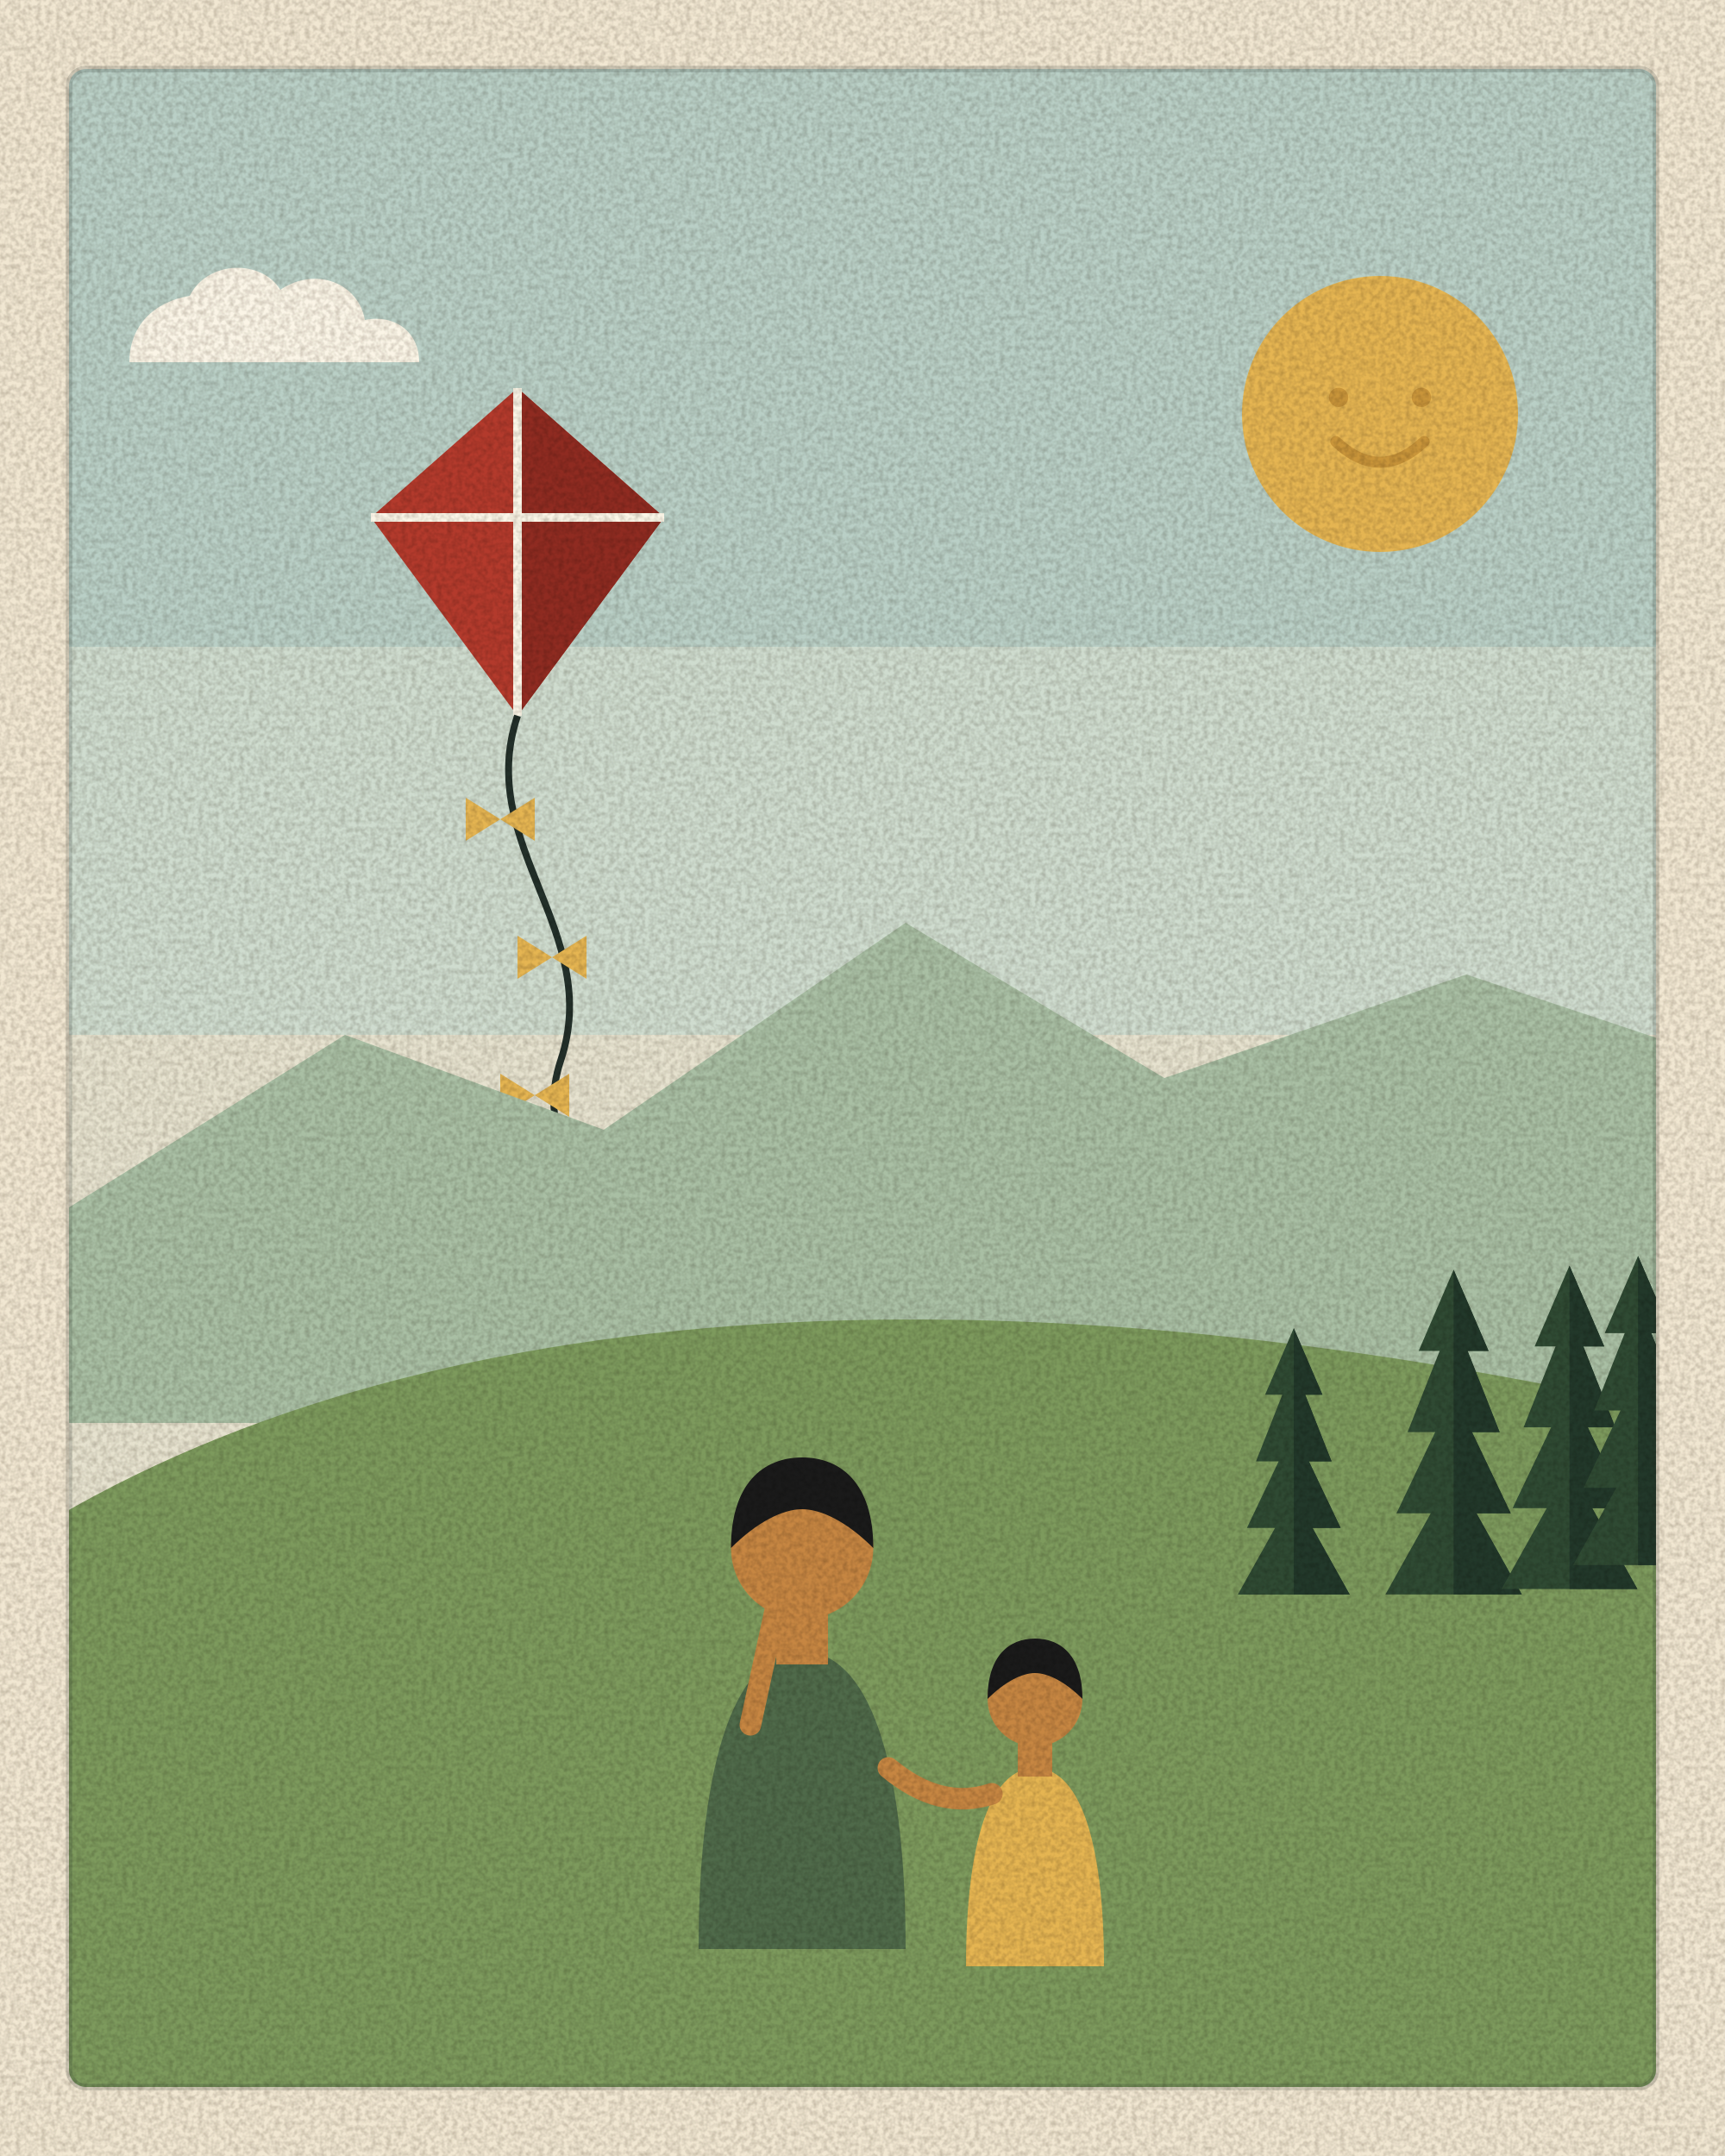
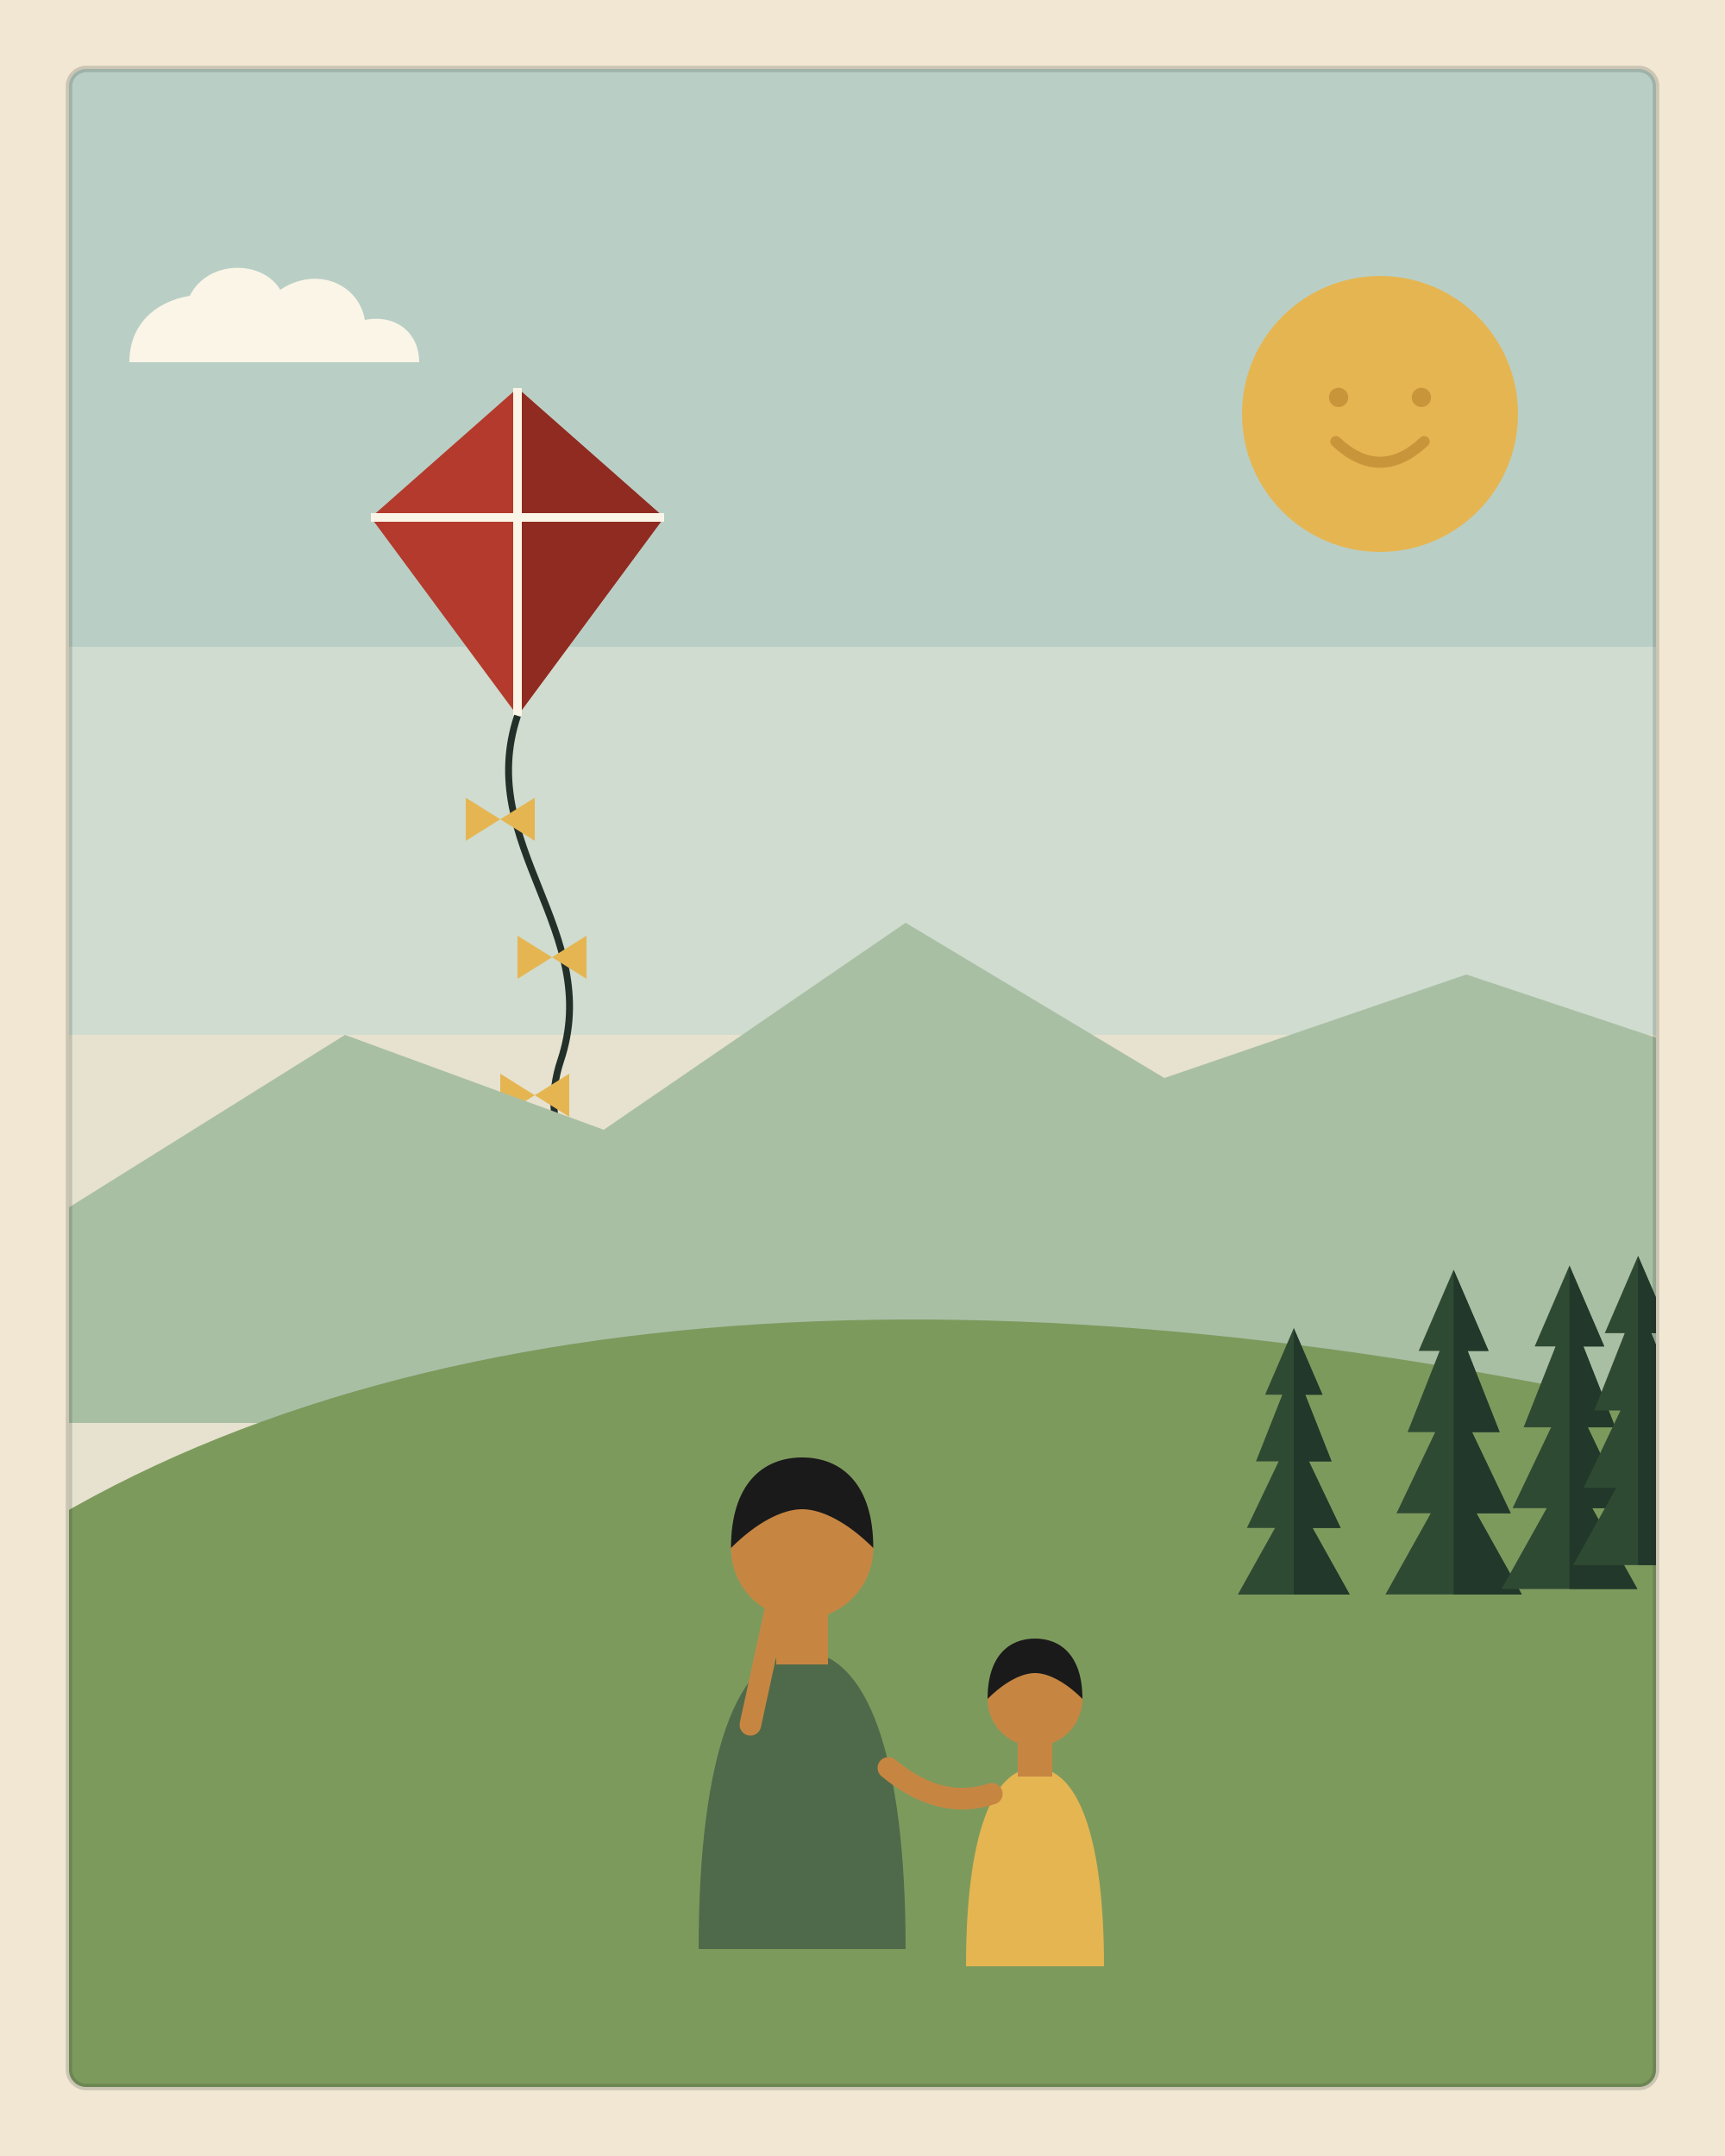
<svg xmlns="http://www.w3.org/2000/svg" preserveAspectRatio="xMidYMid slice" class="sp-art" viewBox="0 0 400 500" role="img" aria-label="A parent and child flying a kite on a hill as a vintage Swiss poster">
  <defs>
    <filter id="v-family-grain" x="0" y="0" width="100%" height="100%">
      <feTurbulence type="fractalNoise" baseFrequency=".85" numOctaves="2" seed="4" stitchTiles="stitch" />
      <feColorMatrix type="matrix" values="0 0 0 0 .14  0 0 0 0 .12  0 0 0 0 .09  0 0 0 .55 -.18" />
    </filter>
    <clipPath id="v-family-clip">
      <rect x="16" y="16" width="368" height="468" rx="4" />
    </clipPath>
  </defs>
  <rect width="400" height="500" fill="#f1e7d2" />
  <g clip-path="url(#v-family-clip)">
    <rect width="400" height="500" fill="#b9cfc6" />
    <rect y="150" width="400" height="350" fill="#cfdccf" />
    <rect y="240" width="400" height="260" fill="#e6e2cf" />
    <circle cx="320" cy="96" r="32" fill="#e5b552" />
    <circle cx="310.4" cy="92.16" r="2.24" fill="#c9953a" />
    <circle cx="329.6" cy="92.16" r="2.24" fill="#c9953a" />
    <path d="M309.76 102.4q10.24 9.6 20.48 0" fill="none" stroke="#c9953a" stroke-width="2.56" stroke-linecap="round" />
    <path transform="translate(30 70) scale(0.7)" d="M0 20h96c0-10-8-16-18-14-2-12-16-18-28-10-6-10-24-10-30 2C8 0 0 8 0 20z" fill="#fbf5e7" />
    <path d="M120 90l34 30-34 46-34-46z" fill="#b33a2c" />
    <path d="M120 90l34 30-34 46z" fill="#8f2b21" />
    <path d="M86 120h68M120 90v76" stroke="#fbf5e7" stroke-width="2" />
    <path d="M120 166c-10 30 20 50 10 80s30 50 54 100" fill="none" stroke="#23302a" stroke-width="1.6" />
    <path d="M108 185l16 10v-10l-16 10z" fill="#e5b552" />
    <path d="M120 217l16 10v-10l-16 10z" fill="#e5b552" />
    <path d="M116 249l16 10v-10l-16 10z" fill="#e5b552" />
    <polygon points="0,290 80,240 140,262 210,214 270,250 340,226 400,246 400,330 0,330" fill="#a9bfa4" />
    <path d="M0 500V360c90-60 230-70 400-30v170z" fill="#7d9a5d" />
    <polygon points="300.005,308.007 306.655,323.455 302.665,323.455 308.764,338.902 303.508,338.902 310.872,354.35 304.352,354.35 312.981,369.798 287.029,369.798 295.658,354.35 289.137,354.35 296.501,338.902 291.246,338.902 297.345,323.455 293.355,323.455" fill="#2f4a33" />
    <polygon points="300.005,308.007 300.005,308.007 306.655,323.455 302.665,323.455 308.764,338.902 303.508,338.902 310.872,354.35 304.352,354.35 312.981,369.798 300.005,369.798" fill="#22382a" />
    <polygon points="337.07,294.47 345.174,313.295 340.312,313.295 347.744,332.121 341.34,332.121 350.314,350.947 342.367,350.947 352.884,369.773 321.256,369.773 331.772,350.947 323.826,350.947 332.8,332.121 326.396,332.121 333.828,313.295 328.965,313.295" fill="#2f4a33" />
    <polygon points="337.07,294.47 337.07,294.47 345.174,313.295 340.312,313.295 347.744,332.121 341.34,332.121 350.314,350.947 342.367,350.947 352.884,369.773 337.07,369.773" fill="#22382a" />
    <polygon points="363.932,293.508 372.005,312.259 367.161,312.259 374.564,331.01 368.185,331.01 377.124,349.761 369.209,349.761 379.683,368.512 348.182,368.512 358.656,349.761 350.741,349.761 359.68,331.01 353.301,331.01 360.704,312.259 355.86,312.259" fill="#2f4a33" />
    <polygon points="363.932,293.508 363.932,293.508 372.005,312.259 367.161,312.259 374.564,331.01 368.185,331.01 377.124,349.761 369.209,349.761 379.683,368.512 363.932,368.512" fill="#22382a" />
    <polygon points="379.836,291.253 387.554,309.18 382.923,309.18 390.001,327.107 383.902,327.107 392.448,345.034 384.881,345.034 394.895,362.961 364.778,362.961 374.792,345.034 367.225,345.034 375.77,327.107 369.672,327.107 376.749,309.18 372.119,309.18" fill="#2f4a33" />
    <polygon points="379.836,291.253 379.836,291.253 387.554,309.18 382.923,309.18 390.001,327.107 383.902,327.107 392.448,345.034 384.881,345.034 394.895,362.961 379.836,362.961" fill="#22382a" />
    <g transform="translate(186 452) scale(1.5)">
      <path d="M-16 0c0-30 6-46 16-46s16 16 16 46z" fill="#4f6a4a" />
      <rect x="-4" y="-54" width="8" height="10" fill="#c68642" />
      <circle cx="0" cy="-62" r="11" fill="#c68642" />
      <path d="M-11-62c0-10 5-14 11-14s11 4 11 14c-4-4-8-6-11-6s-7 2-11 6z" fill="#1a1a1a" />
    </g>
    <g transform="translate(240 456) scale(1)">
      <path d="M-16 0c0-30 6-46 16-46s16 16 16 46z" fill="#e5b552" />
      <rect x="-4" y="-54" width="8" height="10" fill="#c68642" />
      <circle cx="0" cy="-62" r="11" fill="#c68642" />
      <path d="M-11-62c0-10 5-14 11-14s11 4 11 14c-4-4-8-6-11-6s-7 2-11 6z" fill="#1a1a1a" />
    </g>
    <path d="M206 410q12 10 24 6" fill="none" stroke="#c68642" stroke-width="5" stroke-linecap="round" />
    <path d="M174 400l10-46" stroke="#c68642" stroke-width="5" stroke-linecap="round" />
  </g>
  <rect x="16" y="16" width="368" height="468" rx="4" fill="none" stroke="#23302a" stroke-opacity=".18" stroke-width="1.5" />
-   <rect width="400" height="500" filter="url(#v-family-grain)" style="mix-blend-mode:multiply" />
</svg>
